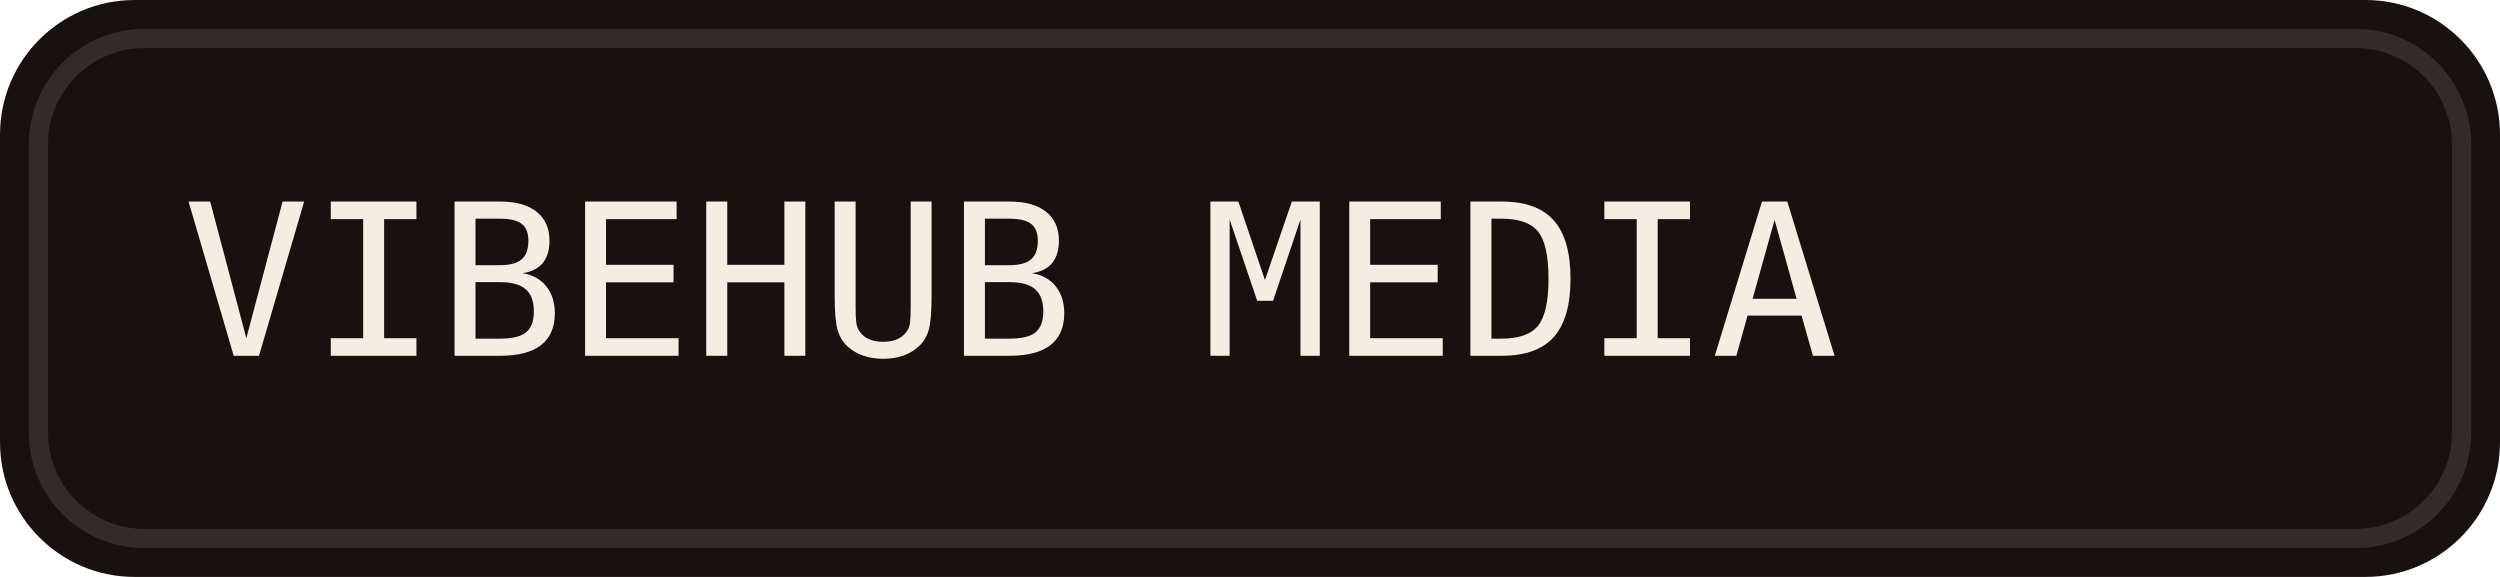
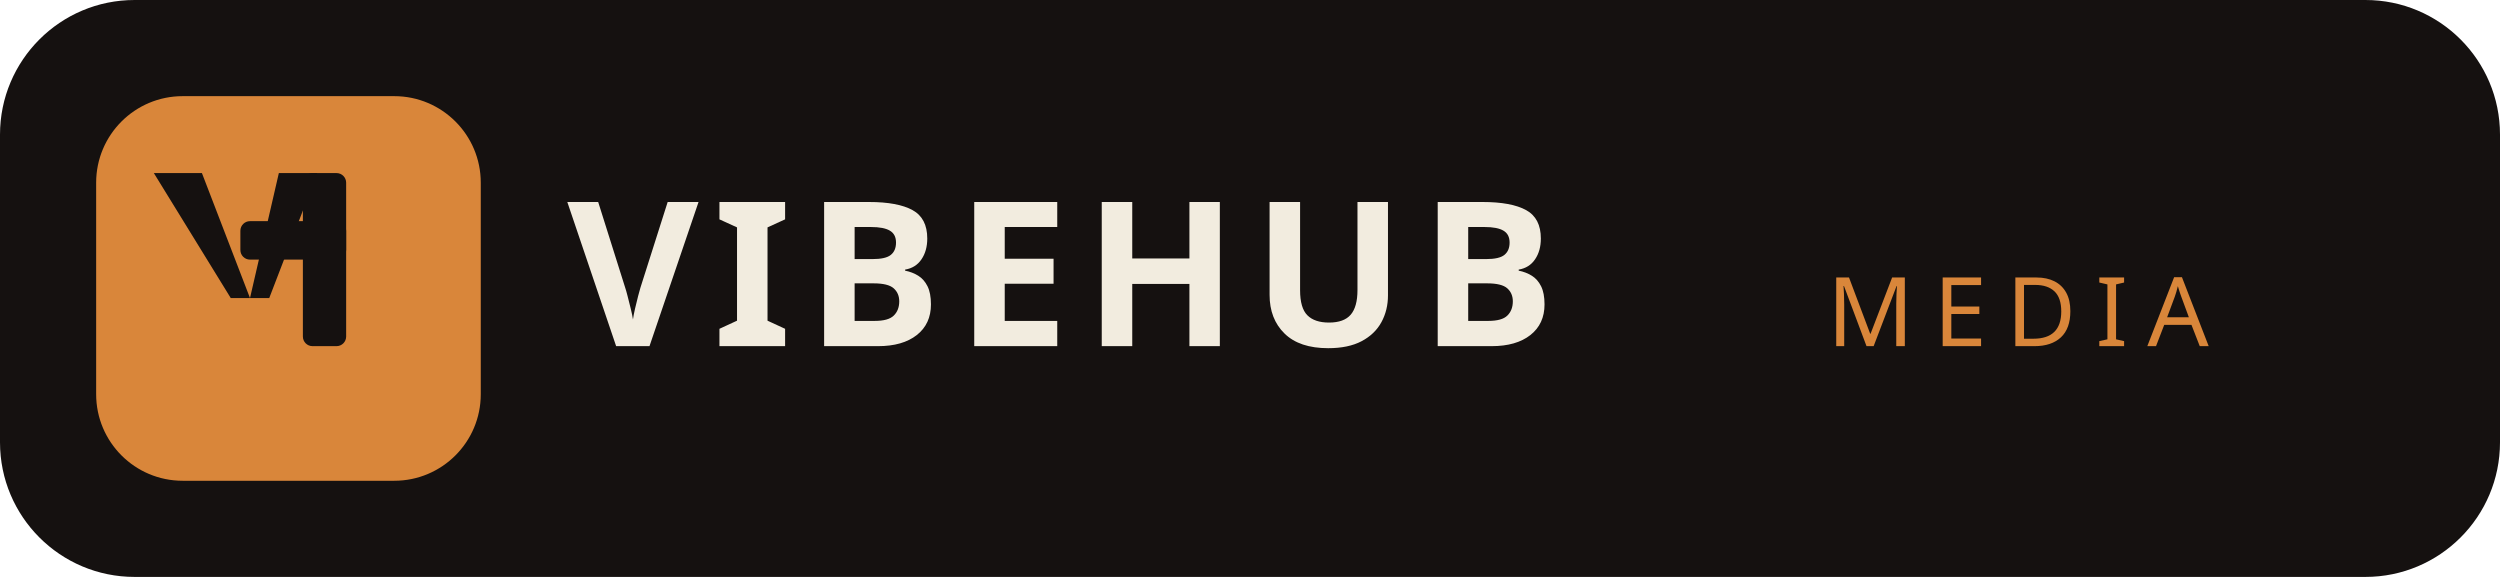
<svg xmlns="http://www.w3.org/2000/svg" width="520" height="120" viewBox="0 0 520 120" fill="none">
-   <rect width="520" height="120" rx="28" fill="#171110" />
-   <rect x="8" y="8" width="504" height="104" rx="22" stroke="#F4EEE2" stroke-opacity="0.12" stroke-width="4" />
-   <text x="38" y="74" fill="#F4EEE2" font-family="monospace" font-size="44">VIBEHUB MEDIA</text>
+   <rect width="520" height="120" rx="28" fill="#151110" />
+   <rect x="20" y="20" width="80" height="80" rx="18" fill="#D9863A" />
+   <polygon points="32,36 42,36 52,62 48,62" fill="#151110" />
+   <polygon points="52,62 56,62 66,36 58,36" fill="#151110" />
+   <rect x="63" y="36" width="9" height="36" rx="2" fill="#151110" />
+   <rect x="50" y="46" width="22" height="8" rx="2" fill="#151110" />
+   <text x="118" y="72" fill="#F2ECDF" font-family="sans-serif" font-size="42" font-weight="700" letter-spacing="3">VIBEHUB</text>
+   <text x="380" y="72" fill="#D9863A" font-family="sans-serif" font-size="20" font-weight="500" letter-spacing="4">MEDIA</text>
</svg>
